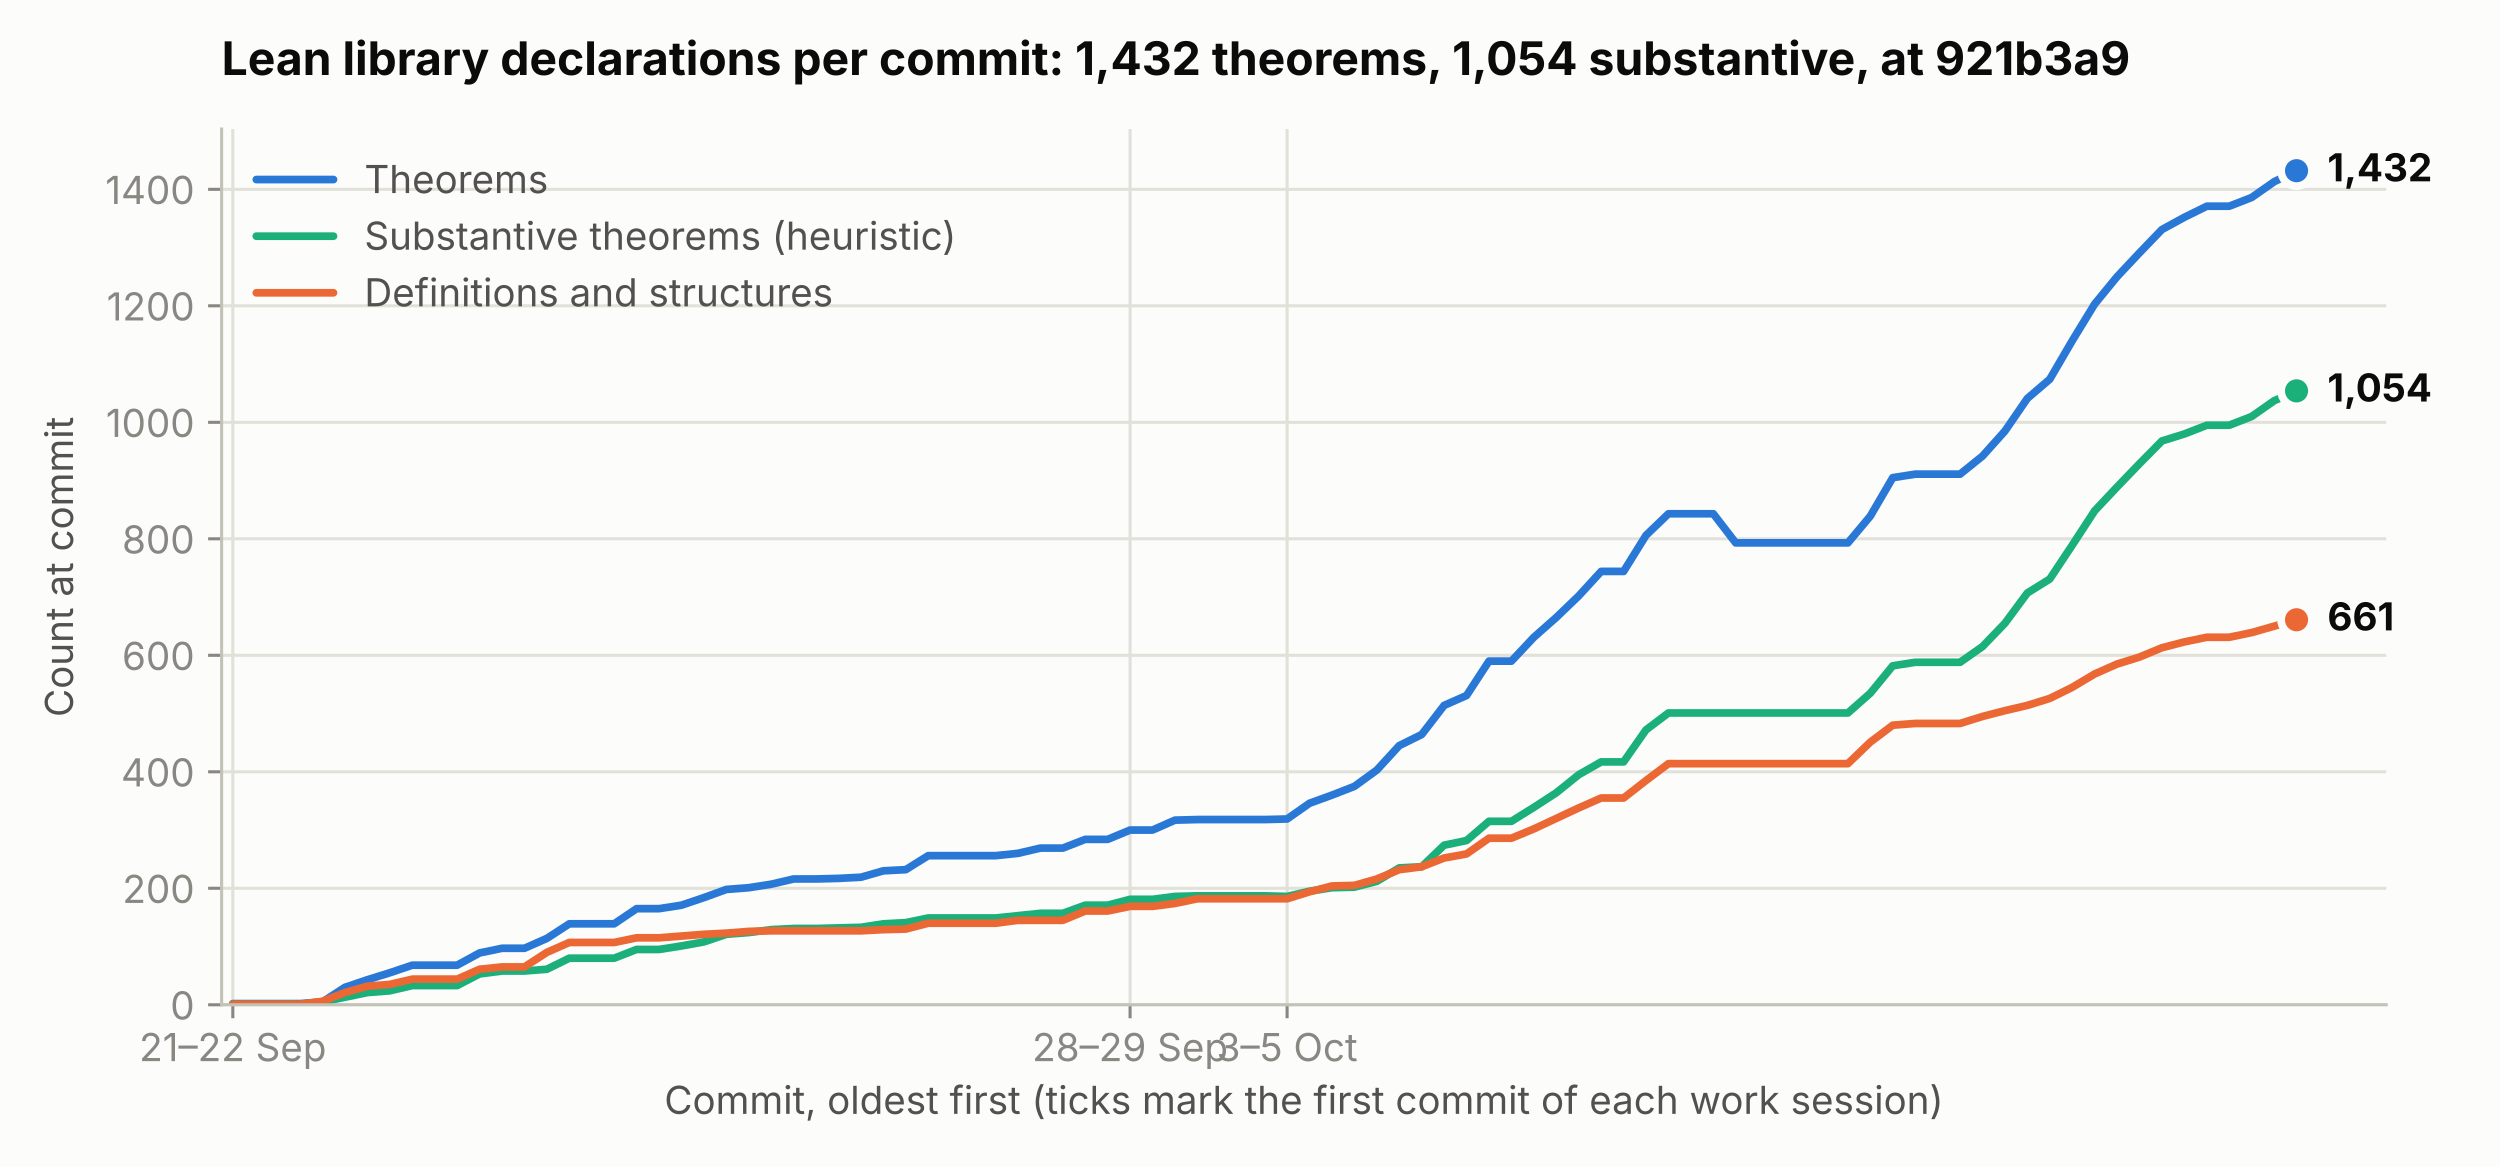
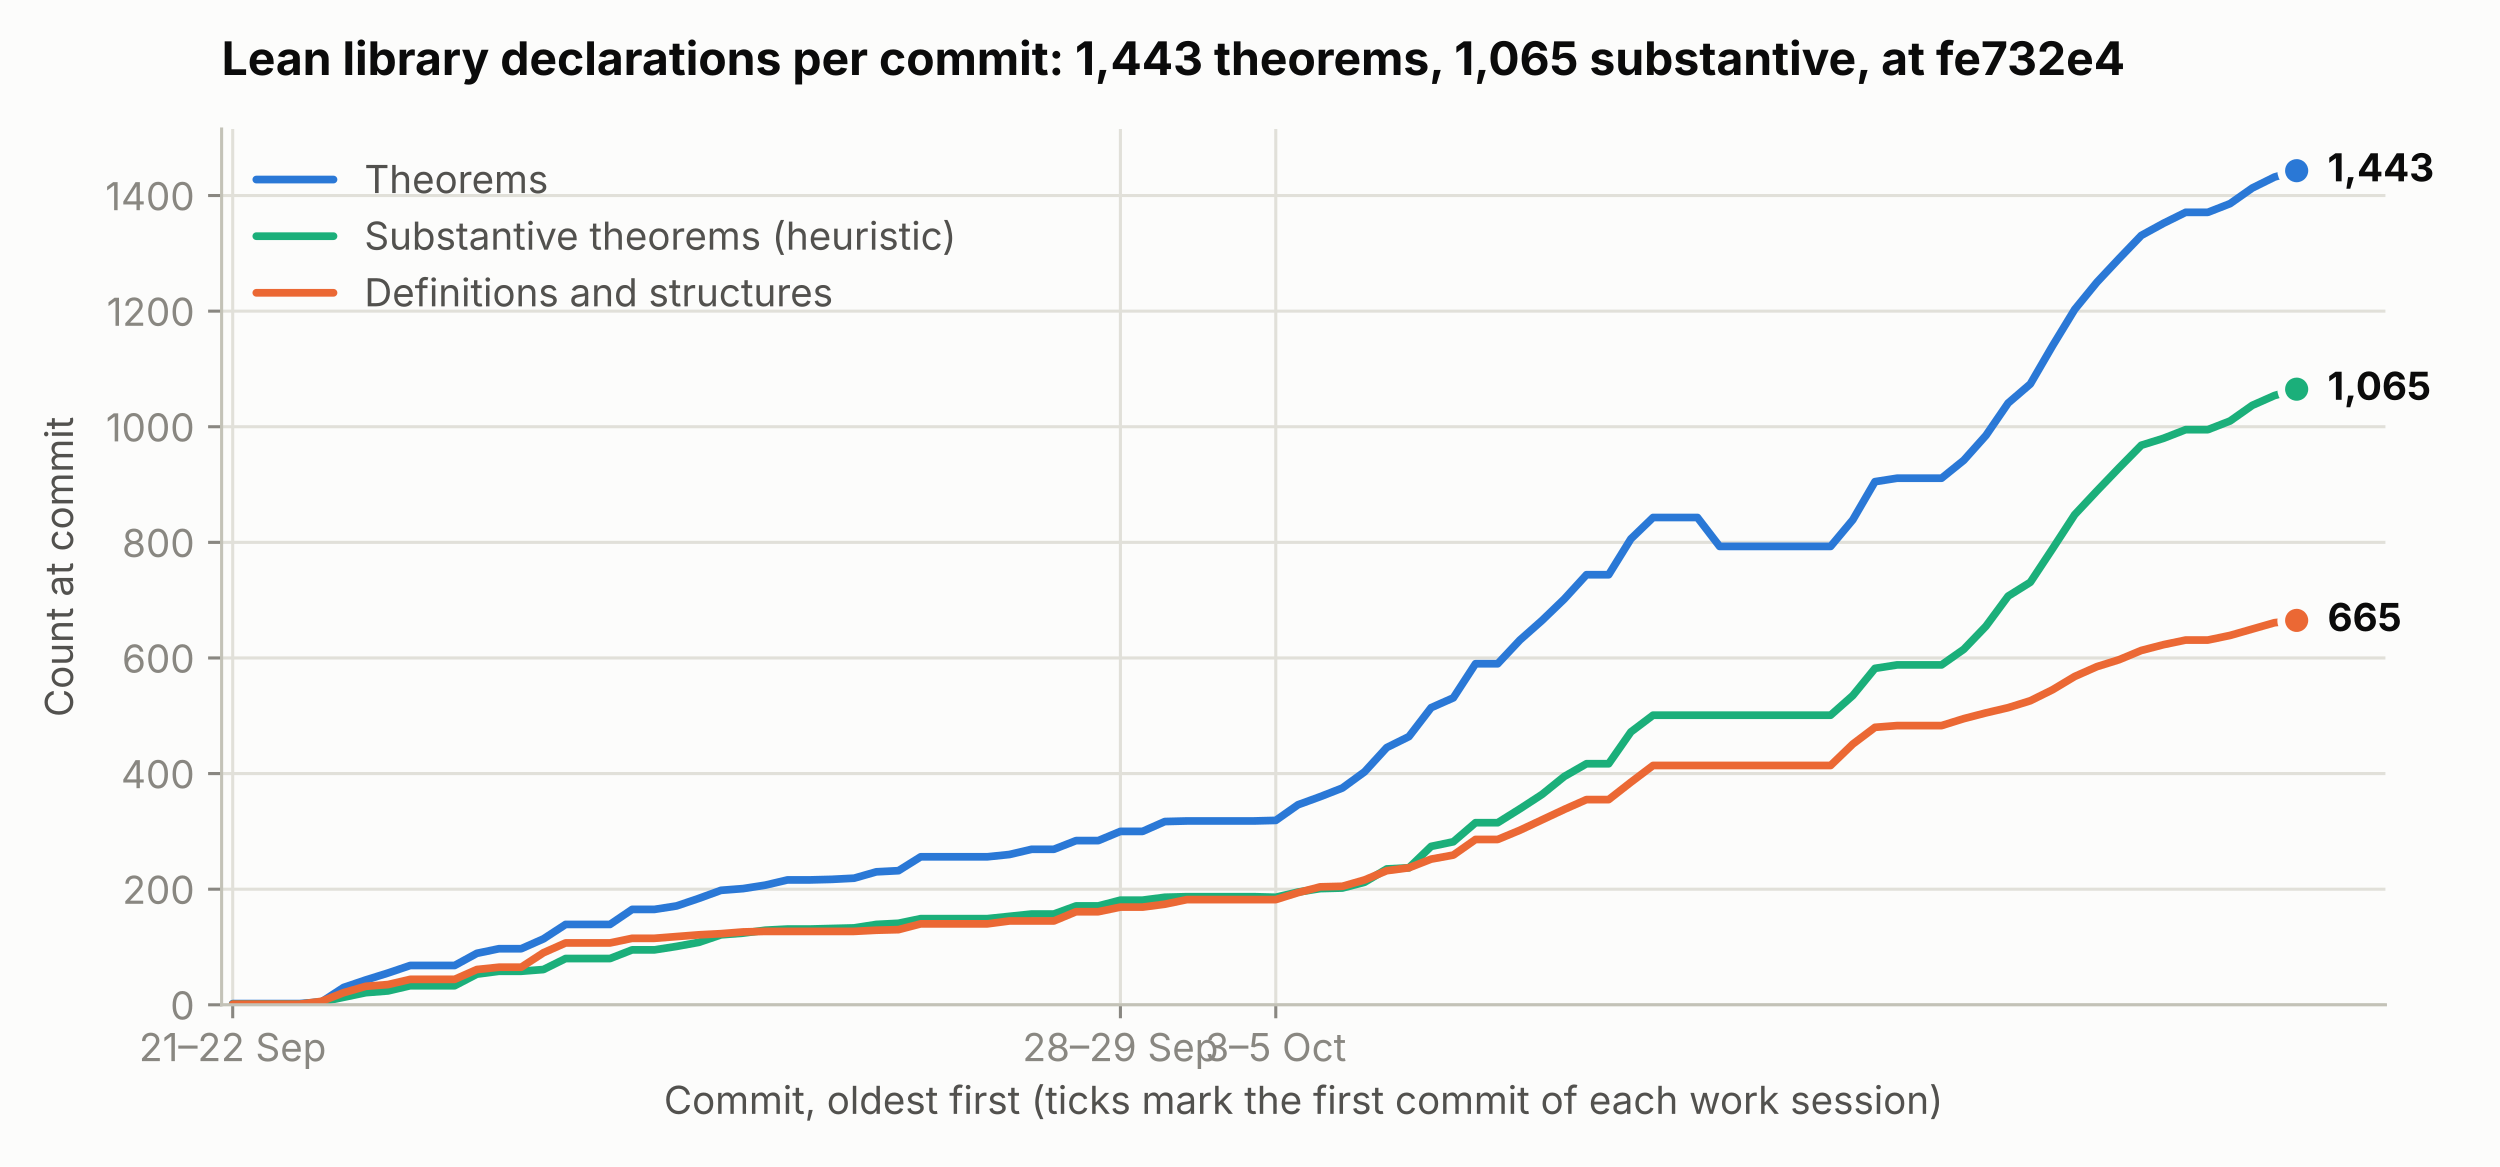
<svg xmlns="http://www.w3.org/2000/svg" xmlns:xlink="http://www.w3.org/1999/xlink" width="648pt" height="302.4pt" viewBox="0 0 648 302.4" version="1.1">
  <defs>
    <style type="text/css">*{stroke-linejoin: round; stroke-linecap: butt}</style>
  </defs>
  <g id="figure_1">
    <g id="patch_1">
      <path d="M 0 302.4 L 648 302.4 L 648 0 L 0 0 z " style="fill: #fcfcfb" />
    </g>
    <g id="axes_1">
      <g id="patch_2">
-         <path d="M 57.44 260.44 L 618.517 260.44 L 618.517 33.44 L 57.44 33.44 z " style="fill: #fcfcfb" />
+         <path d="M 57.44 260.44 L 618.303 260.44 L 618.303 33.44 L 57.44 33.44 z " style="fill: #fcfcfb" />
      </g>
      <g id="matplotlib.axis_1">
        <g id="xtick_1">
          <g id="line2d_1">
-             <path d="M 60.347 260.44 L 60.347 33.44 " clip-path="url(#pb87b8f7777)" style="fill: none; stroke: #e1e0d9; stroke-width: 0.8; stroke-linecap: square" />
+             <path d="M 60.316 260.44 L 60.316 33.44 " clip-path="url(#p4d96515202)" style="fill: none; stroke: #e1e0d9; stroke-width: 0.8; stroke-linecap: square" />
          </g>
          <g id="line2d_2">
            <defs>
              <path id="m02e6627c96" d="M 0 0 L 0 3.5 " style="stroke: #898781; stroke-width: 0.8" />
            </defs>
            <g>
-               <use xlink:href="#m02e6627c96" x="60.347" y="260.44" style="fill: #898781; stroke: #898781; stroke-width: 0.8" />
+               <use xlink:href="#m02e6627c96" x="60.316" y="260.44" style="fill: #898781; stroke: #898781; stroke-width: 0.8" />
            </g>
          </g>
          <g id="text_1">
-             <text style="font-size: 10px; font-family: 'Inter', 'Helvetica Neue', 'Arial', 'DejaVu Sans', sans-serif; text-anchor: middle; fill: #898781" x="60.347" y="275.038" transform="rotate(-0 60.34713 275.0384)">21–22 Sep</text>
+             <text style="font-size: 10px; font-family: 'Inter', 'Helvetica Neue', 'Arial', 'DejaVu Sans', sans-serif; text-anchor: middle; fill: #898781" x="60.316" y="275.038" transform="rotate(-0 60.31622 275.0384)">21–22 Sep</text>
          </g>
        </g>
        <g id="xtick_2">
          <g id="line2d_3">
-             <path d="M 292.918 260.44 L 292.918 33.44 " clip-path="url(#pb87b8f7777)" style="fill: none; stroke: #e1e0d9; stroke-width: 0.8; stroke-linecap: square" />
+             <path d="M 290.414 260.44 L 290.414 33.44 " clip-path="url(#p4d96515202)" style="fill: none; stroke: #e1e0d9; stroke-width: 0.8; stroke-linecap: square" />
          </g>
          <g id="line2d_4">
            <g>
-               <use xlink:href="#m02e6627c96" x="292.918" y="260.44" style="fill: #898781; stroke: #898781; stroke-width: 0.8" />
+               <use xlink:href="#m02e6627c96" x="290.414" y="260.44" style="fill: #898781; stroke: #898781; stroke-width: 0.8" />
            </g>
          </g>
          <g id="text_2">
-             <text style="font-size: 10px; font-family: 'Inter', 'Helvetica Neue', 'Arial', 'DejaVu Sans', sans-serif; text-anchor: middle; fill: #898781" x="292.918" y="275.038" transform="rotate(-0 292.9177 275.0384)">28–29 Sep</text>
+             <text style="font-size: 10px; font-family: 'Inter', 'Helvetica Neue', 'Arial', 'DejaVu Sans', sans-serif; text-anchor: middle; fill: #898781" x="290.414" y="275.038" transform="rotate(-0 290.4139 275.0384)">28–29 Sep</text>
          </g>
        </g>
        <g id="xtick_3">
          <g id="line2d_5">
-             <path d="M 333.618 260.44 L 333.618 33.44 " clip-path="url(#pb87b8f7777)" style="fill: none; stroke: #e1e0d9; stroke-width: 0.8; stroke-linecap: square" />
+             <path d="M 330.681 260.44 L 330.681 33.44 " clip-path="url(#p4d96515202)" style="fill: none; stroke: #e1e0d9; stroke-width: 0.8; stroke-linecap: square" />
          </g>
          <g id="line2d_6">
            <g>
-               <use xlink:href="#m02e6627c96" x="333.618" y="260.44" style="fill: #898781; stroke: #898781; stroke-width: 0.8" />
+               <use xlink:href="#m02e6627c96" x="330.681" y="260.44" style="fill: #898781; stroke: #898781; stroke-width: 0.8" />
            </g>
          </g>
          <g id="text_3">
-             <text style="font-size: 10px; font-family: 'Inter', 'Helvetica Neue', 'Arial', 'DejaVu Sans', sans-serif; text-anchor: middle; fill: #898781" x="333.618" y="275.038" transform="rotate(-0 333.6176 275.0384)">3–5 Oct</text>
+             <text style="font-size: 10px; font-family: 'Inter', 'Helvetica Neue', 'Arial', 'DejaVu Sans', sans-serif; text-anchor: middle; fill: #898781" x="330.681" y="275.038" transform="rotate(-0 330.681 275.0384)">3–5 Oct</text>
          </g>
        </g>
        <g id="text_4">
-           <text style="font-size: 10px; font-family: 'Inter', 'Helvetica Neue', 'Arial', 'DejaVu Sans', sans-serif; text-anchor: middle; fill: #52514e" x="337.978" y="288.717" transform="rotate(-0 337.9783 288.7166)">Commit, oldest first (ticks mark the first commit of each work session)</text>
+           <text style="font-size: 10px; font-family: 'Inter', 'Helvetica Neue', 'Arial', 'DejaVu Sans', sans-serif; text-anchor: middle; fill: #52514e" x="337.872" y="288.717" transform="rotate(-0 337.8715 288.7166)">Commit, oldest first (ticks mark the first commit of each work session)</text>
        </g>
      </g>
      <g id="matplotlib.axis_2">
        <g id="ytick_1">
          <g id="line2d_7">
-             <path d="M 57.44 260.44 L 618.517 260.44 " clip-path="url(#pb87b8f7777)" style="fill: none; stroke: #e1e0d9; stroke-width: 0.8; stroke-linecap: square" />
+             <path d="M 57.44 260.44 L 618.303 260.44 " clip-path="url(#p4d96515202)" style="fill: none; stroke: #e1e0d9; stroke-width: 0.8; stroke-linecap: square" />
          </g>
          <g id="line2d_8">
            <defs>
              <path id="mba09e6026b" d="M 0 0 L -3.5 0 " style="stroke: #898781; stroke-width: 0.8" />
            </defs>
            <g>
              <use xlink:href="#mba09e6026b" x="57.44" y="260.44" style="fill: #898781; stroke: #898781; stroke-width: 0.8" />
            </g>
          </g>
          <g id="text_5">
            <text style="font-size: 10px; font-family: 'Inter', 'Helvetica Neue', 'Arial', 'DejaVu Sans', sans-serif; text-anchor: end; fill: #898781" x="50.44" y="264.239" transform="rotate(-0 50.44 264.2392)">0</text>
          </g>
        </g>
        <g id="ytick_2">
          <g id="line2d_9">
-             <path d="M 57.44 230.245 L 618.517 230.245 " clip-path="url(#pb87b8f7777)" style="fill: none; stroke: #e1e0d9; stroke-width: 0.8; stroke-linecap: square" />
+             <path d="M 57.44 230.475 L 618.303 230.475 " clip-path="url(#p4d96515202)" style="fill: none; stroke: #e1e0d9; stroke-width: 0.8; stroke-linecap: square" />
          </g>
          <g id="line2d_10">
            <g>
-               <use xlink:href="#mba09e6026b" x="57.44" y="230.245" style="fill: #898781; stroke: #898781; stroke-width: 0.8" />
+               <use xlink:href="#mba09e6026b" x="57.44" y="230.475" style="fill: #898781; stroke: #898781; stroke-width: 0.8" />
            </g>
          </g>
          <g id="text_6">
-             <text style="font-size: 10px; font-family: 'Inter', 'Helvetica Neue', 'Arial', 'DejaVu Sans', sans-serif; text-anchor: end; fill: #898781" x="50.44" y="234.044" transform="rotate(-0 50.44 234.044)">200</text>
+             <text style="font-size: 10px; font-family: 'Inter', 'Helvetica Neue', 'Arial', 'DejaVu Sans', sans-serif; text-anchor: end; fill: #898781" x="50.44" y="234.274" transform="rotate(-0 50.44 234.2742)">200</text>
          </g>
        </g>
        <g id="ytick_3">
          <g id="line2d_11">
-             <path d="M 57.44 200.05 L 618.517 200.05 " clip-path="url(#pb87b8f7777)" style="fill: none; stroke: #e1e0d9; stroke-width: 0.8; stroke-linecap: square" />
+             <path d="M 57.44 200.51 L 618.303 200.51 " clip-path="url(#p4d96515202)" style="fill: none; stroke: #e1e0d9; stroke-width: 0.8; stroke-linecap: square" />
          </g>
          <g id="line2d_12">
            <g>
-               <use xlink:href="#mba09e6026b" x="57.44" y="200.05" style="fill: #898781; stroke: #898781; stroke-width: 0.8" />
+               <use xlink:href="#mba09e6026b" x="57.44" y="200.51" style="fill: #898781; stroke: #898781; stroke-width: 0.8" />
            </g>
          </g>
          <g id="text_7">
-             <text style="font-size: 10px; font-family: 'Inter', 'Helvetica Neue', 'Arial', 'DejaVu Sans', sans-serif; text-anchor: end; fill: #898781" x="50.44" y="203.849" transform="rotate(-0 50.44 203.8488)">400</text>
+             <text style="font-size: 10px; font-family: 'Inter', 'Helvetica Neue', 'Arial', 'DejaVu Sans', sans-serif; text-anchor: end; fill: #898781" x="50.44" y="204.309" transform="rotate(-0 50.44 204.3092)">400</text>
          </g>
        </g>
        <g id="ytick_4">
          <g id="line2d_13">
-             <path d="M 57.44 169.854 L 618.517 169.854 " clip-path="url(#pb87b8f7777)" style="fill: none; stroke: #e1e0d9; stroke-width: 0.8; stroke-linecap: square" />
+             <path d="M 57.44 170.545 L 618.303 170.545 " clip-path="url(#p4d96515202)" style="fill: none; stroke: #e1e0d9; stroke-width: 0.8; stroke-linecap: square" />
          </g>
          <g id="line2d_14">
            <g>
-               <use xlink:href="#mba09e6026b" x="57.44" y="169.854" style="fill: #898781; stroke: #898781; stroke-width: 0.8" />
+               <use xlink:href="#mba09e6026b" x="57.44" y="170.545" style="fill: #898781; stroke: #898781; stroke-width: 0.8" />
            </g>
          </g>
          <g id="text_8">
-             <text style="font-size: 10px; font-family: 'Inter', 'Helvetica Neue', 'Arial', 'DejaVu Sans', sans-serif; text-anchor: end; fill: #898781" x="50.44" y="173.654" transform="rotate(-0 50.44 173.6536)">600</text>
+             <text style="font-size: 10px; font-family: 'Inter', 'Helvetica Neue', 'Arial', 'DejaVu Sans', sans-serif; text-anchor: end; fill: #898781" x="50.44" y="174.344" transform="rotate(-0 50.44 174.3442)">600</text>
          </g>
        </g>
        <g id="ytick_5">
          <g id="line2d_15">
-             <path d="M 57.44 139.659 L 618.517 139.659 " clip-path="url(#pb87b8f7777)" style="fill: none; stroke: #e1e0d9; stroke-width: 0.8; stroke-linecap: square" />
+             <path d="M 57.44 140.58 L 618.303 140.58 " clip-path="url(#p4d96515202)" style="fill: none; stroke: #e1e0d9; stroke-width: 0.8; stroke-linecap: square" />
          </g>
          <g id="line2d_16">
            <g>
-               <use xlink:href="#mba09e6026b" x="57.44" y="139.659" style="fill: #898781; stroke: #898781; stroke-width: 0.8" />
+               <use xlink:href="#mba09e6026b" x="57.44" y="140.58" style="fill: #898781; stroke: #898781; stroke-width: 0.8" />
            </g>
          </g>
          <g id="text_9">
-             <text style="font-size: 10px; font-family: 'Inter', 'Helvetica Neue', 'Arial', 'DejaVu Sans', sans-serif; text-anchor: end; fill: #898781" x="50.44" y="143.458" transform="rotate(-0 50.44 143.4584)">800</text>
+             <text style="font-size: 10px; font-family: 'Inter', 'Helvetica Neue', 'Arial', 'DejaVu Sans', sans-serif; text-anchor: end; fill: #898781" x="50.44" y="144.379" transform="rotate(-0 50.44 144.3791)">800</text>
          </g>
        </g>
        <g id="ytick_6">
          <g id="line2d_17">
-             <path d="M 57.44 109.464 L 618.517 109.464 " clip-path="url(#pb87b8f7777)" style="fill: none; stroke: #e1e0d9; stroke-width: 0.8; stroke-linecap: square" />
+             <path d="M 57.44 110.615 L 618.303 110.615 " clip-path="url(#p4d96515202)" style="fill: none; stroke: #e1e0d9; stroke-width: 0.8; stroke-linecap: square" />
          </g>
          <g id="line2d_18">
            <g>
-               <use xlink:href="#mba09e6026b" x="57.44" y="109.464" style="fill: #898781; stroke: #898781; stroke-width: 0.8" />
+               <use xlink:href="#mba09e6026b" x="57.44" y="110.615" style="fill: #898781; stroke: #898781; stroke-width: 0.8" />
            </g>
          </g>
          <g id="text_10">
-             <text style="font-size: 10px; font-family: 'Inter', 'Helvetica Neue', 'Arial', 'DejaVu Sans', sans-serif; text-anchor: end; fill: #898781" x="50.44" y="113.263" transform="rotate(-0 50.44 113.2632)">1000</text>
+             <text style="font-size: 10px; font-family: 'Inter', 'Helvetica Neue', 'Arial', 'DejaVu Sans', sans-serif; text-anchor: end; fill: #898781" x="50.44" y="114.414" transform="rotate(-0 50.44 114.4141)">1000</text>
          </g>
        </g>
        <g id="ytick_7">
          <g id="line2d_19">
-             <path d="M 57.44 79.269 L 618.517 79.269 " clip-path="url(#pb87b8f7777)" style="fill: none; stroke: #e1e0d9; stroke-width: 0.8; stroke-linecap: square" />
+             <path d="M 57.44 80.65 L 618.303 80.65 " clip-path="url(#p4d96515202)" style="fill: none; stroke: #e1e0d9; stroke-width: 0.8; stroke-linecap: square" />
          </g>
          <g id="line2d_20">
            <g>
-               <use xlink:href="#mba09e6026b" x="57.44" y="79.269" style="fill: #898781; stroke: #898781; stroke-width: 0.8" />
+               <use xlink:href="#mba09e6026b" x="57.44" y="80.65" style="fill: #898781; stroke: #898781; stroke-width: 0.8" />
            </g>
          </g>
          <g id="text_11">
-             <text style="font-size: 10px; font-family: 'Inter', 'Helvetica Neue', 'Arial', 'DejaVu Sans', sans-serif; text-anchor: end; fill: #898781" x="50.44" y="83.068" transform="rotate(-0 50.44 83.06799)">1200</text>
+             <text style="font-size: 10px; font-family: 'Inter', 'Helvetica Neue', 'Arial', 'DejaVu Sans', sans-serif; text-anchor: end; fill: #898781" x="50.44" y="84.449" transform="rotate(-0 50.44 84.44911)">1200</text>
          </g>
        </g>
        <g id="ytick_8">
          <g id="line2d_21">
-             <path d="M 57.44 49.074 L 618.517 49.074 " clip-path="url(#pb87b8f7777)" style="fill: none; stroke: #e1e0d9; stroke-width: 0.8; stroke-linecap: square" />
+             <path d="M 57.44 50.685 L 618.303 50.685 " clip-path="url(#p4d96515202)" style="fill: none; stroke: #e1e0d9; stroke-width: 0.8; stroke-linecap: square" />
          </g>
          <g id="line2d_22">
            <g>
-               <use xlink:href="#mba09e6026b" x="57.44" y="49.074" style="fill: #898781; stroke: #898781; stroke-width: 0.8" />
+               <use xlink:href="#mba09e6026b" x="57.44" y="50.685" style="fill: #898781; stroke: #898781; stroke-width: 0.8" />
            </g>
          </g>
          <g id="text_12">
-             <text style="font-size: 10px; font-family: 'Inter', 'Helvetica Neue', 'Arial', 'DejaVu Sans', sans-serif; text-anchor: end; fill: #898781" x="50.44" y="52.873" transform="rotate(-0 50.44 52.87279)">1400</text>
+             <text style="font-size: 10px; font-family: 'Inter', 'Helvetica Neue', 'Arial', 'DejaVu Sans', sans-serif; text-anchor: end; fill: #898781" x="50.44" y="54.484" transform="rotate(-0 50.44 54.48409)">1400</text>
          </g>
        </g>
        <g id="text_13">
          <text style="font-size: 10px; font-family: 'Inter', 'Helvetica Neue', 'Arial', 'DejaVu Sans', sans-serif; text-anchor: middle; fill: #52514e" x="18.91" y="146.94" transform="rotate(-90 18.91031 146.94)">Count at commit</text>
        </g>
      </g>
      <g id="line2d_23">
-         <path d="M 60.347 260.138 L 66.161 260.138 L 71.976 260.138 L 77.79 260.138 L 83.604 259.685 L 89.418 255.911 L 95.233 253.948 L 101.047 252.136 L 106.861 250.174 L 112.676 250.174 L 118.49 250.174 L 124.304 247.003 L 130.118 245.795 L 135.933 245.795 L 141.747 243.229 L 147.561 239.454 L 153.375 239.454 L 159.19 239.454 L 165.004 235.529 L 170.818 235.529 L 176.632 234.623 L 182.447 232.66 L 188.261 230.547 L 194.075 230.094 L 199.889 229.188 L 205.704 227.829 L 211.518 227.829 L 217.332 227.678 L 223.147 227.376 L 228.961 225.716 L 234.775 225.414 L 240.589 221.79 L 246.404 221.79 L 252.218 221.79 L 258.032 221.79 L 263.846 221.186 L 269.661 219.827 L 275.475 219.827 L 281.289 217.563 L 287.103 217.563 L 292.918 215.147 L 298.732 215.147 L 304.546 212.581 L 310.361 212.43 L 316.175 212.43 L 321.989 212.43 L 327.803 212.43 L 333.618 212.279 L 339.432 208.202 L 345.246 206.089 L 351.06 203.824 L 356.875 199.597 L 362.689 193.256 L 368.503 190.387 L 374.317 182.838 L 380.132 180.272 L 385.946 171.364 L 391.76 171.364 L 397.575 165.174 L 403.389 160.041 L 409.203 154.455 L 415.017 148.114 L 420.832 148.114 L 426.646 138.753 L 432.46 133.167 L 438.274 133.167 L 444.089 133.167 L 449.903 140.716 L 455.717 140.716 L 461.531 140.716 L 467.346 140.716 L 473.16 140.716 L 478.974 140.716 L 484.788 133.771 L 490.603 123.807 L 496.417 122.901 L 502.231 122.901 L 508.046 122.901 L 513.86 118.221 L 519.674 111.729 L 525.488 103.274 L 531.303 98.292 L 537.117 88.327 L 542.931 78.816 L 548.745 71.72 L 554.56 65.53 L 560.374 59.491 L 566.188 56.32 L 572.002 53.452 L 577.817 53.452 L 583.631 51.187 L 589.445 47.111 L 595.26 44.242 " clip-path="url(#pb87b8f7777)" style="fill: none; stroke: #2a78d6; stroke-width: 2; stroke-linecap: round" />
+         <path d="M 60.316 260.14 L 66.069 260.14 L 71.821 260.14 L 77.574 260.14 L 83.326 259.691 L 89.078 255.945 L 94.831 253.998 L 100.583 252.2 L 106.336 250.252 L 112.088 250.252 L 117.841 250.252 L 123.593 247.106 L 129.346 245.907 L 135.098 245.907 L 140.85 243.36 L 146.603 239.614 L 152.355 239.614 L 158.108 239.614 L 163.86 235.719 L 169.613 235.719 L 175.365 234.82 L 181.117 232.872 L 186.87 230.775 L 192.622 230.325 L 198.375 229.426 L 204.127 228.078 L 209.88 228.078 L 215.632 227.928 L 221.385 227.628 L 227.137 225.98 L 232.889 225.681 L 238.642 222.085 L 244.394 222.085 L 250.147 222.085 L 255.899 222.085 L 261.652 221.485 L 267.404 220.137 L 273.157 220.137 L 278.909 217.89 L 284.661 217.89 L 290.414 215.492 L 296.166 215.492 L 301.919 212.945 L 307.671 212.796 L 313.424 212.796 L 319.176 212.796 L 324.929 212.796 L 330.681 212.646 L 336.433 208.601 L 342.186 206.503 L 347.938 204.256 L 353.691 200.06 L 359.443 193.768 L 365.196 190.921 L 370.948 183.43 L 376.701 180.883 L 382.453 172.043 L 388.205 172.043 L 393.958 165.9 L 399.71 160.806 L 405.463 155.263 L 411.215 148.97 L 416.968 148.97 L 422.72 139.681 L 428.472 134.137 L 434.225 134.137 L 439.977 134.137 L 445.73 141.629 L 451.482 141.629 L 457.235 141.629 L 462.987 141.629 L 468.74 141.629 L 474.492 141.629 L 480.244 134.737 L 485.997 124.848 L 491.749 123.949 L 497.502 123.949 L 503.254 123.949 L 509.007 119.305 L 514.759 112.862 L 520.512 104.472 L 526.264 99.528 L 532.016 89.639 L 537.769 80.2 L 543.521 73.159 L 549.274 67.016 L 555.026 61.023 L 560.779 57.876 L 566.531 55.03 L 572.284 55.03 L 578.036 52.782 L 583.788 48.737 L 589.541 45.89 L 595.293 44.242 " clip-path="url(#p4d96515202)" style="fill: none; stroke: #2a78d6; stroke-width: 2; stroke-linecap: round" />
      </g>
      <g id="line2d_24">
        <defs>
          <path id="m0a6db412ab" d="M 0 4 C 1.061 4 2.078 3.579 2.828 2.828 C 3.579 2.078 4 1.061 4 0 C 4 -1.061 3.579 -2.078 2.828 -2.828 C 2.078 -3.579 1.061 -4 0 -4 C -1.061 -4 -2.078 -3.579 -2.828 -2.828 C -3.579 -2.078 -4 -1.061 -4 0 C -4 1.061 -3.579 2.078 -2.828 2.828 C -2.078 3.579 -1.061 4 0 4 z " style="stroke: #fcfcfb; stroke-width: 2" />
        </defs>
-         <g clip-path="url(#pb87b8f7777)">
-           <use xlink:href="#m0a6db412ab" x="595.26" y="44.242" style="fill: #2a78d6; stroke: #fcfcfb; stroke-width: 2" />
+         <g clip-path="url(#p4d96515202)">
+           <use xlink:href="#m0a6db412ab" x="595.293" y="44.242" style="fill: #2a78d6; stroke: #fcfcfb; stroke-width: 2" />
        </g>
      </g>
      <g id="line2d_25">
-         <path d="M 60.347 260.289 L 66.161 260.289 L 71.976 260.289 L 77.79 260.289 L 83.604 259.685 L 89.418 258.477 L 95.233 257.27 L 101.047 256.817 L 106.861 255.458 L 112.676 255.458 L 118.49 255.458 L 124.304 252.438 L 130.118 251.683 L 135.933 251.683 L 141.747 251.23 L 147.561 248.362 L 153.375 248.362 L 159.19 248.362 L 165.004 246.097 L 170.818 246.097 L 176.632 245.191 L 182.447 244.135 L 188.261 242.172 L 194.075 241.719 L 199.889 240.964 L 205.704 240.662 L 211.518 240.662 L 217.332 240.511 L 223.147 240.36 L 228.961 239.454 L 234.775 239.152 L 240.589 237.945 L 246.404 237.945 L 252.218 237.945 L 258.032 237.945 L 263.846 237.341 L 269.661 236.737 L 275.475 236.737 L 281.289 234.623 L 287.103 234.623 L 292.918 233.113 L 298.732 233.113 L 304.546 232.358 L 310.361 232.207 L 316.175 232.207 L 321.989 232.207 L 327.803 232.207 L 333.618 232.358 L 339.432 231 L 345.246 230.094 L 351.06 229.943 L 356.875 228.433 L 362.689 224.961 L 368.503 224.659 L 374.317 219.073 L 380.132 217.865 L 385.946 212.883 L 391.76 212.883 L 397.575 209.259 L 403.389 205.485 L 409.203 200.804 L 415.017 197.483 L 420.832 197.483 L 426.646 189.179 L 432.46 184.801 L 438.274 184.801 L 444.089 184.801 L 449.903 184.801 L 455.717 184.801 L 461.531 184.801 L 467.346 184.801 L 473.16 184.801 L 478.974 184.801 L 484.788 179.668 L 490.603 172.572 L 496.417 171.666 L 502.231 171.666 L 508.046 171.666 L 513.86 167.59 L 519.674 161.551 L 525.488 153.7 L 531.303 150.077 L 537.117 141.32 L 542.931 132.412 L 548.745 126.222 L 554.56 120.183 L 560.374 114.295 L 566.188 112.483 L 572.002 110.219 L 577.817 110.219 L 583.631 107.954 L 589.445 103.878 L 595.26 101.311 " clip-path="url(#pb87b8f7777)" style="fill: none; stroke: #1baf7a; stroke-width: 2; stroke-linecap: round" />
+         <path d="M 60.316 260.29 L 66.069 260.29 L 71.821 260.29 L 77.574 260.29 L 83.326 259.691 L 89.078 258.492 L 94.831 257.294 L 100.583 256.844 L 106.336 255.496 L 112.088 255.496 L 117.841 255.496 L 123.593 252.499 L 129.346 251.75 L 135.098 251.75 L 140.85 251.301 L 146.603 248.454 L 152.355 248.454 L 158.108 248.454 L 163.86 246.207 L 169.613 246.207 L 175.365 245.308 L 181.117 244.259 L 186.87 242.311 L 192.622 241.862 L 198.375 241.113 L 204.127 240.813 L 209.88 240.813 L 215.632 240.663 L 221.385 240.513 L 227.137 239.614 L 232.889 239.315 L 238.642 238.116 L 244.394 238.116 L 250.147 238.116 L 255.899 238.116 L 261.652 237.517 L 267.404 236.917 L 273.157 236.917 L 278.909 234.82 L 284.661 234.82 L 290.414 233.322 L 296.166 233.322 L 301.919 232.573 L 307.671 232.423 L 313.424 232.423 L 319.176 232.423 L 324.929 232.423 L 330.681 232.573 L 336.433 231.224 L 342.186 230.325 L 347.938 230.175 L 353.691 228.677 L 359.443 225.231 L 365.196 224.931 L 370.948 219.388 L 376.701 218.189 L 382.453 213.245 L 388.205 213.245 L 393.958 209.649 L 399.71 205.904 L 405.463 201.259 L 411.215 197.963 L 416.968 197.963 L 422.72 189.723 L 428.472 185.378 L 434.225 185.378 L 439.977 185.378 L 445.73 185.378 L 451.482 185.378 L 457.235 185.378 L 462.987 185.378 L 468.74 185.378 L 474.492 185.378 L 480.244 180.284 L 485.997 173.242 L 491.749 172.343 L 497.502 172.343 L 503.254 172.343 L 509.007 168.298 L 514.759 162.305 L 520.512 154.514 L 526.264 150.918 L 532.016 142.228 L 537.769 133.388 L 543.521 127.245 L 549.274 121.252 L 555.026 115.409 L 560.779 113.611 L 566.531 111.364 L 572.284 111.364 L 578.036 109.117 L 583.788 105.071 L 589.541 102.524 L 595.293 100.876 " clip-path="url(#p4d96515202)" style="fill: none; stroke: #1baf7a; stroke-width: 2; stroke-linecap: round" />
      </g>
      <g id="line2d_26">
        <defs>
          <path id="m3a7581996c" d="M 0 4 C 1.061 4 2.078 3.579 2.828 2.828 C 3.579 2.078 4 1.061 4 0 C 4 -1.061 3.579 -2.078 2.828 -2.828 C 2.078 -3.579 1.061 -4 0 -4 C -1.061 -4 -2.078 -3.579 -2.828 -2.828 C -3.579 -2.078 -4 -1.061 -4 0 C -4 1.061 -3.579 2.078 -2.828 2.828 C -2.078 3.579 -1.061 4 0 4 z " style="stroke: #fcfcfb; stroke-width: 2" />
        </defs>
-         <g clip-path="url(#pb87b8f7777)">
-           <use xlink:href="#m3a7581996c" x="595.26" y="101.311" style="fill: #1baf7a; stroke: #fcfcfb; stroke-width: 2" />
+         <g clip-path="url(#p4d96515202)">
+           <use xlink:href="#m3a7581996c" x="595.293" y="100.876" style="fill: #1baf7a; stroke: #fcfcfb; stroke-width: 2" />
        </g>
      </g>
      <g id="line2d_27">
-         <path d="M 60.347 260.289 L 66.161 260.289 L 71.976 260.289 L 77.79 260.289 L 83.604 259.534 L 89.418 257.27 L 95.233 255.609 L 101.047 255.156 L 106.861 253.797 L 112.676 253.797 L 118.49 253.797 L 124.304 251.23 L 130.118 250.627 L 135.933 250.627 L 141.747 246.852 L 147.561 244.286 L 153.375 244.286 L 159.19 244.286 L 165.004 243.078 L 170.818 243.078 L 176.632 242.625 L 182.447 242.172 L 188.261 241.87 L 194.075 241.417 L 199.889 241.266 L 205.704 241.266 L 211.518 241.266 L 217.332 241.266 L 223.147 241.266 L 228.961 240.964 L 234.775 240.813 L 240.589 239.303 L 246.404 239.303 L 252.218 239.303 L 258.032 239.303 L 263.846 238.548 L 269.661 238.548 L 275.475 238.548 L 281.289 236.133 L 287.103 236.133 L 292.918 234.925 L 298.732 234.925 L 304.546 234.17 L 310.361 232.962 L 316.175 232.962 L 321.989 232.962 L 327.803 232.962 L 333.618 232.962 L 339.432 231.151 L 345.246 229.641 L 351.06 229.49 L 356.875 227.829 L 362.689 225.414 L 368.503 224.659 L 374.317 222.394 L 380.132 221.337 L 385.946 217.261 L 391.76 217.261 L 397.575 214.845 L 403.389 212.128 L 409.203 209.41 L 415.017 206.844 L 420.832 206.844 L 426.646 202.314 L 432.46 197.936 L 438.274 197.936 L 444.089 197.936 L 449.903 197.936 L 455.717 197.936 L 461.531 197.936 L 467.346 197.936 L 473.16 197.936 L 478.974 197.936 L 484.788 192.35 L 490.603 187.972 L 496.417 187.519 L 502.231 187.519 L 508.046 187.519 L 513.86 185.707 L 519.674 184.197 L 525.488 182.838 L 531.303 181.027 L 537.117 178.158 L 542.931 174.686 L 548.745 172.119 L 554.56 170.307 L 560.374 167.892 L 566.188 166.382 L 572.002 165.174 L 577.817 165.174 L 583.631 163.966 L 589.445 162.306 L 595.26 160.645 " clip-path="url(#pb87b8f7777)" style="fill: none; stroke: #eb6834; stroke-width: 2; stroke-linecap: round" />
+         <path d="M 60.316 260.29 L 66.069 260.29 L 71.821 260.29 L 77.574 260.29 L 83.326 259.541 L 89.078 257.294 L 94.831 255.646 L 100.583 255.196 L 106.336 253.848 L 112.088 253.848 L 117.841 253.848 L 123.593 251.301 L 129.346 250.701 L 135.098 250.701 L 140.85 246.956 L 146.603 244.409 L 152.355 244.409 L 158.108 244.409 L 163.86 243.21 L 169.613 243.21 L 175.365 242.761 L 181.117 242.311 L 186.87 242.012 L 192.622 241.562 L 198.375 241.412 L 204.127 241.412 L 209.88 241.412 L 215.632 241.412 L 221.385 241.412 L 227.137 241.113 L 232.889 240.963 L 238.642 239.464 L 244.394 239.464 L 250.147 239.464 L 255.899 239.464 L 261.652 238.715 L 267.404 238.715 L 273.157 238.715 L 278.909 236.318 L 284.661 236.318 L 290.414 235.12 L 296.166 235.12 L 301.919 234.37 L 307.671 233.172 L 313.424 233.172 L 319.176 233.172 L 324.929 233.172 L 330.681 233.172 L 336.433 231.374 L 342.186 229.876 L 347.938 229.726 L 353.691 228.078 L 359.443 225.681 L 365.196 224.931 L 370.948 222.684 L 376.701 221.635 L 382.453 217.59 L 388.205 217.59 L 393.958 215.193 L 399.71 212.496 L 405.463 209.799 L 411.215 207.252 L 416.968 207.252 L 422.72 202.757 L 428.472 198.412 L 434.225 198.412 L 439.977 198.412 L 445.73 198.412 L 451.482 198.412 L 457.235 198.412 L 462.987 198.412 L 468.74 198.412 L 474.492 198.412 L 480.244 192.869 L 485.997 188.524 L 491.749 188.074 L 497.502 188.074 L 503.254 188.074 L 509.007 186.277 L 514.759 184.778 L 520.512 183.43 L 526.264 181.632 L 532.016 178.785 L 537.769 175.339 L 543.521 172.792 L 549.274 170.994 L 555.026 168.597 L 560.779 167.099 L 566.531 165.9 L 572.284 165.9 L 578.036 164.702 L 583.788 163.054 L 589.541 161.406 L 595.293 160.806 " clip-path="url(#p4d96515202)" style="fill: none; stroke: #eb6834; stroke-width: 2; stroke-linecap: round" />
      </g>
      <g id="line2d_28">
        <defs>
          <path id="mdf5fe9879e" d="M 0 4 C 1.061 4 2.078 3.579 2.828 2.828 C 3.579 2.078 4 1.061 4 0 C 4 -1.061 3.579 -2.078 2.828 -2.828 C 2.078 -3.579 1.061 -4 0 -4 C -1.061 -4 -2.078 -3.579 -2.828 -2.828 C -3.579 -2.078 -4 -1.061 -4 0 C -4 1.061 -3.579 2.078 -2.828 2.828 C -2.078 3.579 -1.061 4 0 4 z " style="stroke: #fcfcfb; stroke-width: 2" />
        </defs>
-         <g clip-path="url(#pb87b8f7777)">
-           <use xlink:href="#mdf5fe9879e" x="595.26" y="160.645" style="fill: #eb6834; stroke: #fcfcfb; stroke-width: 2" />
+         <g clip-path="url(#p4d96515202)">
+           <use xlink:href="#mdf5fe9879e" x="595.293" y="160.806" style="fill: #eb6834; stroke: #fcfcfb; stroke-width: 2" />
        </g>
      </g>
      <g id="patch_3">
        <path d="M 57.44 260.44 L 57.44 33.44 " style="fill: none; stroke: #c3c2b7; stroke-width: 0.8; stroke-linejoin: miter; stroke-linecap: square" />
      </g>
      <g id="patch_4">
-         <path d="M 57.44 260.44 L 618.517 260.44 " style="fill: none; stroke: #c3c2b7; stroke-width: 0.8; stroke-linejoin: miter; stroke-linecap: square" />
+         <path d="M 57.44 260.44 L 618.303 260.44 " style="fill: none; stroke: #c3c2b7; stroke-width: 0.8; stroke-linejoin: miter; stroke-linecap: square" />
      </g>
      <g id="text_14">
-         <text style="font-weight: 700; font-size: 10px; font-family: 'Inter', 'Helvetica Neue', 'Arial', 'DejaVu Sans', sans-serif; text-anchor: start; fill: #0b0b0b" x="603.26" y="47.002" transform="rotate(-0 603.2595 47.00171)">1,432</text>
+         <text style="font-weight: 700; font-size: 10px; font-family: 'Inter', 'Helvetica Neue', 'Arial', 'DejaVu Sans', sans-serif; text-anchor: start; fill: #0b0b0b" x="603.293" y="47.002" transform="rotate(-0 603.2933 47.00176)">1,443</text>
      </g>
      <g id="text_15">
-         <text style="font-weight: 700; font-size: 10px; font-family: 'Inter', 'Helvetica Neue', 'Arial', 'DejaVu Sans', sans-serif; text-anchor: start; fill: #0b0b0b" x="603.26" y="104.071" transform="rotate(-0 603.2595 104.0706)">1,054</text>
+         <text style="font-weight: 700; font-size: 10px; font-family: 'Inter', 'Helvetica Neue', 'Arial', 'DejaVu Sans', sans-serif; text-anchor: start; fill: #0b0b0b" x="603.293" y="103.636" transform="rotate(-0 603.2933 103.6356)">1,065</text>
      </g>
      <g id="text_16">
-         <text style="font-weight: 700; font-size: 10px; font-family: 'Inter', 'Helvetica Neue', 'Arial', 'DejaVu Sans', sans-serif; text-anchor: start; fill: #0b0b0b" x="603.26" y="163.404" transform="rotate(-0 603.2595 163.4042)">661</text>
+         <text style="font-weight: 700; font-size: 10px; font-family: 'Inter', 'Helvetica Neue', 'Arial', 'DejaVu Sans', sans-serif; text-anchor: start; fill: #0b0b0b" x="603.293" y="163.566" transform="rotate(-0 603.2933 163.5657)">665</text>
      </g>
      <g id="text_17">
-         <text style="font-weight: 700; font-size: 12px; font-family: 'Inter', 'Helvetica Neue', 'Arial', 'DejaVu Sans', sans-serif; text-anchor: start; fill: #0b0b0b" x="57.44" y="19.44" transform="rotate(-0 57.44 19.44)">Lean library declarations per commit: 1,432 theorems, 1,054 substantive, at 921b3a9</text>
+         <text style="font-weight: 700; font-size: 12px; font-family: 'Inter', 'Helvetica Neue', 'Arial', 'DejaVu Sans', sans-serif; text-anchor: start; fill: #0b0b0b" x="57.44" y="19.44" transform="rotate(-0 57.44 19.44)">Lean library declarations per commit: 1,443 theorems, 1,065 substantive, at fe732e4</text>
      </g>
      <g id="legend_1">
        <g id="line2d_29">
          <path d="M 66.44 46.538 L 76.44 46.538 L 86.44 46.538 " style="fill: none; stroke: #2a78d6; stroke-width: 2; stroke-linecap: round" />
        </g>
        <g id="text_18">
          <text style="font-size: 10px; font-family: 'Inter', 'Helvetica Neue', 'Arial', 'DejaVu Sans', sans-serif; text-anchor: start; fill: #52514e" x="94.44" y="50.038" transform="rotate(-0 94.44 50.03844)">Theorems</text>
        </g>
        <g id="line2d_30">
          <path d="M 66.44 61.217 L 76.44 61.217 L 86.44 61.217 " style="fill: none; stroke: #1baf7a; stroke-width: 2; stroke-linecap: round" />
        </g>
        <g id="text_19">
          <text style="font-size: 10px; font-family: 'Inter', 'Helvetica Neue', 'Arial', 'DejaVu Sans', sans-serif; text-anchor: start; fill: #52514e" x="94.44" y="64.717" transform="rotate(-0 94.44 64.71656)">Substantive theorems (heuristic)</text>
        </g>
        <g id="line2d_31">
          <path d="M 66.44 75.895 L 76.44 75.895 L 86.44 75.895 " style="fill: none; stroke: #eb6834; stroke-width: 2; stroke-linecap: round" />
        </g>
        <g id="text_20">
          <text style="font-size: 10px; font-family: 'Inter', 'Helvetica Neue', 'Arial', 'DejaVu Sans', sans-serif; text-anchor: start; fill: #52514e" x="94.44" y="79.395" transform="rotate(-0 94.44 79.39469)">Definitions and structures</text>
        </g>
      </g>
    </g>
  </g>
  <defs>
-     <clipPath id="pb87b8f7777">
-       <rect x="57.44" y="33.44" width="561.077" height="227" />
+     <clipPath id="p4d96515202">
+       <rect x="57.44" y="33.44" width="560.863" height="227" />
    </clipPath>
  </defs>
</svg>
